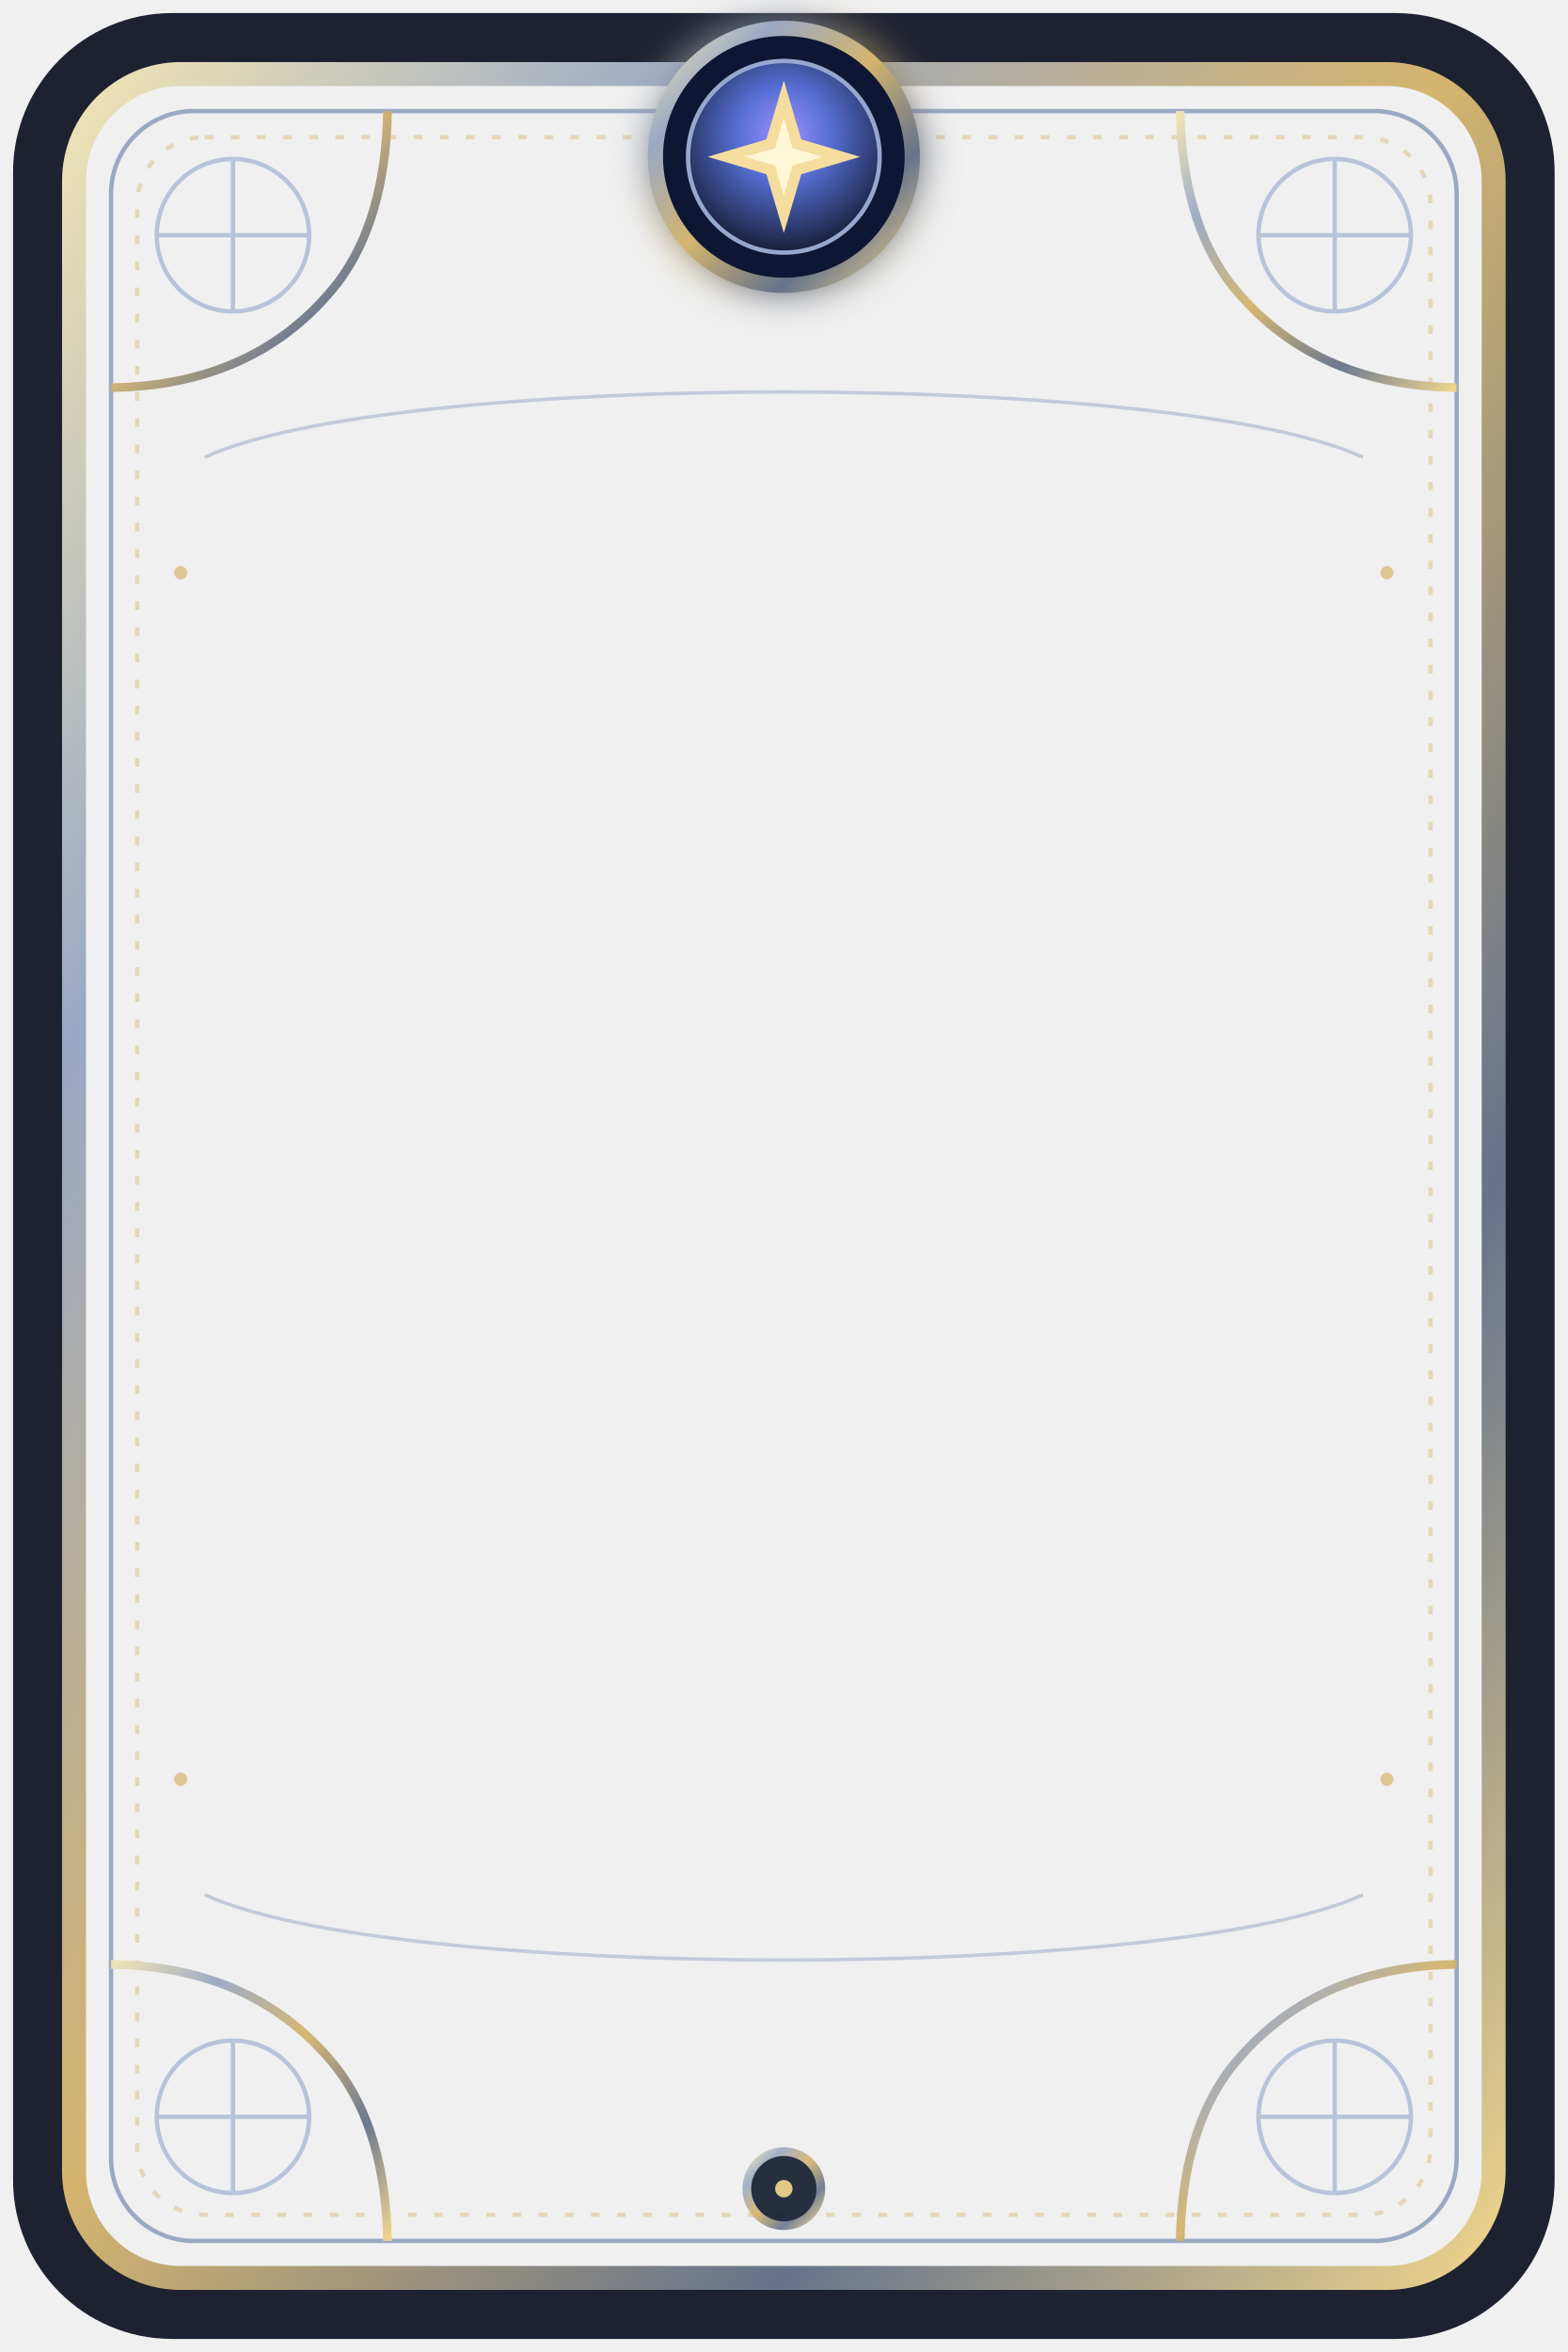
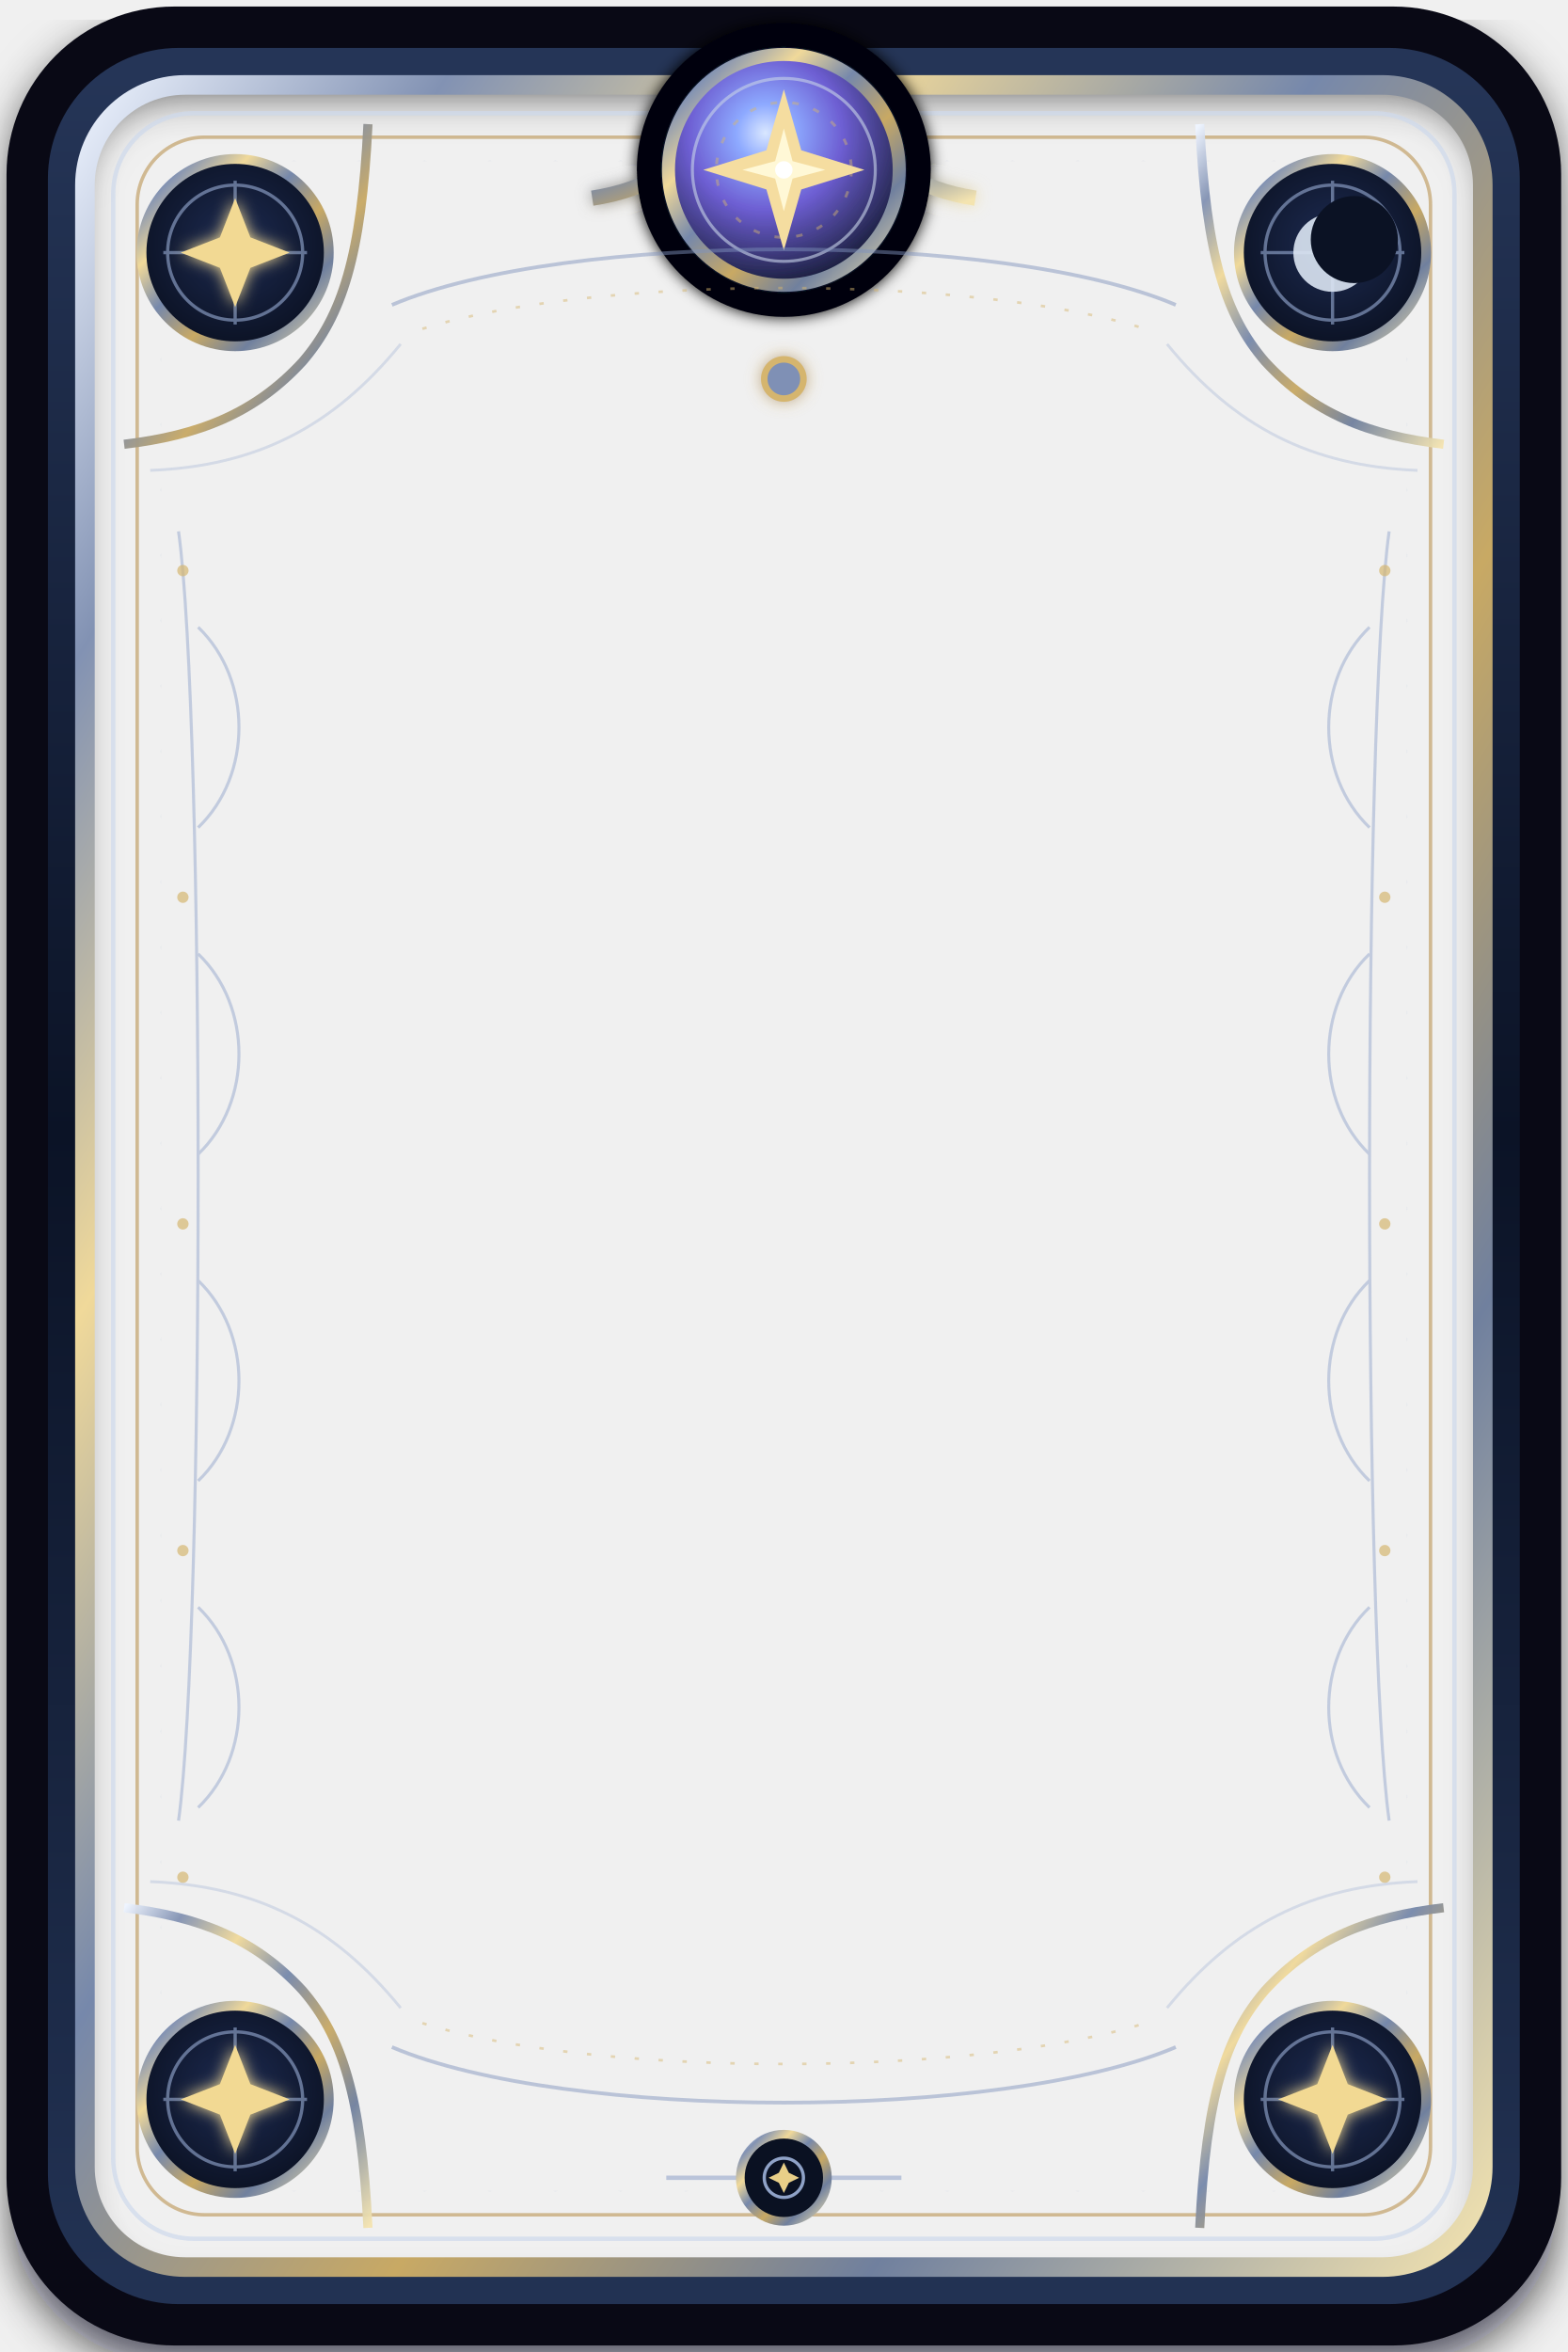
<svg xmlns="http://www.w3.org/2000/svg" viewBox="0 0 720 1080" preserveAspectRatio="none">
  <defs>
-     <linearGradient id="metal" x1="0" y1="0" x2="1" y2="1">
-       <stop offset="0" stop-color="#f1e5b4" />
-       <stop offset=".22" stop-color="#9aa8c4" />
-       <stop offset=".48" stop-color="#d5b56e" />
-       <stop offset=".75" stop-color="#66738b" />
-       <stop offset="1" stop-color="#f0d58b" />
+     <linearGradient id="silverGold" x1="0" y1="0" x2="1" y2="1">
+       <stop offset="0" stop-color="#eef4ff" />
+       <stop offset=".13" stop-color="#8292b3" />
+       <stop offset=".28" stop-color="#f0d99a" />
+       <stop offset=".44" stop-color="#7688ab" />
+       <stop offset=".61" stop-color="#c8a964" />
+       <stop offset=".78" stop-color="#70809e" />
+       <stop offset="1" stop-color="#f4e4b0" />
    </linearGradient>
-     <radialGradient id="gem" cx="50%" cy="38%" r="64%">
-       <stop offset="0" stop-color="#9e91ff" />
-       <stop offset=".38" stop-color="#566fd4" />
-       <stop offset="1" stop-color="#151b31" />
+     <linearGradient id="edge" x1="0" y1="0" x2="0" y2="1">
+       <stop offset="0" stop-color="#253557" />
+       <stop offset=".48" stop-color="#0b1326" />
+       <stop offset="1" stop-color="#223253" />
+     </linearGradient>
+     <radialGradient id="crestGem" cx="42%" cy="34%" r="70%">
+       <stop offset="0" stop-color="#d9e7ff" />
+       <stop offset=".18" stop-color="#8da9ff" />
+       <stop offset=".48" stop-color="#6d5ed2" />
+       <stop offset="1" stop-color="#11182d" />
    </radialGradient>
-     <filter id="softGlow" x="-50%" y="-50%" width="200%" height="200%">
-       <feGaussianBlur stdDeviation="9" result="b" />
+     <radialGradient id="cornerNight" cx="50%" cy="45%" r="60%">
+       <stop offset="0" stop-color="#1d2b52" />
+       <stop offset="1" stop-color="#0a1020" />
+     </radialGradient>
+     <filter id="metalGlow" x="-40%" y="-40%" width="180%" height="180%">
+       <feGaussianBlur stdDeviation="3.5" result="blur" />
      <feMerge>
-         <feMergeNode in="b" />
+         <feMergeNode in="blur" />
        <feMergeNode in="SourceGraphic" />
      </feMerge>
    </filter>
+     <filter id="softShadow" x="-30%" y="-30%" width="160%" height="160%">
+       <feDropShadow dx="0" dy="9" stdDeviation="10" flood-color="#00030a" flood-opacity=".72" />
+     </filter>
+     <pattern id="ticks" width="30" height="30" patternUnits="userSpaceOnUse">
+       <path d="M15 2V10" stroke="#d5b56e" stroke-width="1" opacity=".35" />
+       <circle cx="15" cy="15" r="1.3" fill="#a9bad8" opacity=".35" />
+     </pattern>
  </defs>
-   <rect x="21" y="21" width="678" height="1038" rx="58" fill="none" stroke="#0c1020" stroke-width="30" opacity=".92" />
-   <rect x="34" y="34" width="652" height="1012" rx="49" fill="none" stroke="url(#metal)" stroke-width="11" />
-   <rect x="51" y="51" width="618" height="978" rx="38" fill="none" stroke="#8998b9" stroke-width="2" opacity=".82" />
-   <rect x="63" y="63" width="594" height="954" rx="31" fill="none" stroke="#d5b56e" stroke-width="2" opacity=".42" stroke-dasharray="4 8" />
-   <g fill="none" stroke="url(#metal)" stroke-width="4" opacity=".95">
-     <path d="M51 178 Q118 177 155 130 Q177 101 178 51" />
-     <path d="M669 178 Q602 177 565 130 Q543 101 542 51" />
-     <path d="M51 902 Q118 903 155 950 Q177 979 178 1029" />
-     <path d="M669 902 Q602 903 565 950 Q543 979 542 1029" />
+   <rect x="18" y="18" width="684" height="1044" rx="62" fill="none" stroke="#02050d" stroke-width="30" opacity=".96" filter="url(#softShadow)" />
+   <rect x="31" y="31" width="658" height="1018" rx="51" fill="none" stroke="url(#edge)" stroke-width="18" />
+   <rect x="39" y="39" width="642" height="1002" rx="46" fill="none" stroke="url(#silverGold)" stroke-width="9" />
+   <rect x="52" y="52" width="616" height="976" rx="37" fill="none" stroke="#ced9ec" stroke-width="2" opacity=".72" />
+   <rect x="63" y="63" width="594" height="954" rx="31" fill="none" stroke="#b9914e" stroke-width="1.6" opacity=".58" />
+   <rect x="73" y="73" width="574" height="934" rx="26" fill="none" stroke="url(#ticks)" stroke-width="2" opacity=".6" />
+   <g fill="none" stroke="#91a4ca" stroke-width="1.4" opacity=".48">
+     <path d="M82 244 C94 330 94 750 82 836" />
+     <path d="M638 244 C626 330 626 750 638 836" />
+     <path d="M91 288 C116 312 116 356 91 380 M91 438 C116 462 116 506 91 530 M91 588 C116 612 116 656 91 680 M91 738 C116 762 116 806 91 830" />
+     <path d="M629 288 C604 312 604 356 629 380 M629 438 C604 462 604 506 629 530 M629 588 C604 612 604 656 629 680 M629 738 C604 762 604 806 629 830" />
  </g>
-   <g fill="none" stroke="#8ca0c8" stroke-width="2" opacity=".56">
-     <circle cx="107" cy="108" r="35" />
-     <circle cx="613" cy="108" r="35" />
-     <circle cx="107" cy="972" r="35" />
-     <circle cx="613" cy="972" r="35" />
-     <path d="M72 108h70M107 73v70M578 108h70M613 73v70M72 972h70M107 937v70M578 972h70M613 937v70" />
+   <g fill="#d5b56e" opacity=".68">
+     <circle cx="84" cy="262" r="2.6" />
+     <circle cx="84" cy="412" r="2.6" />
+     <circle cx="84" cy="562" r="2.6" />
+     <circle cx="84" cy="712" r="2.6" />
+     <circle cx="84" cy="862" r="2.6" />
+     <circle cx="636" cy="262" r="2.6" />
+     <circle cx="636" cy="412" r="2.6" />
+     <circle cx="636" cy="562" r="2.6" />
+     <circle cx="636" cy="712" r="2.6" />
+     <circle cx="636" cy="862" r="2.6" />
  </g>
-   <g transform="translate(360 72)" filter="url(#softGlow)">
-     <circle r="59" fill="#0f1730" stroke="url(#metal)" stroke-width="7" />
-     <circle r="44" fill="url(#gem)" stroke="#96a8d0" stroke-width="2" />
-     <path d="M0-35 L8-8 L35 0 L8 8 L0 35 L-8 8 L-35 0 L-8-8 Z" fill="#f5dda0" />
-     <path d="M0-18 L4-4 L18 0 L4 4 L0 18 L-4 4 L-18 0 L-4-4 Z" fill="#fff7d6" />
+   <g stroke="url(#silverGold)" fill="url(#cornerNight)" stroke-width="4.5">
+     <circle cx="108" cy="116" r="43" />
+     <circle cx="612" cy="116" r="43" />
+     <circle cx="108" cy="964" r="43" />
+     <circle cx="612" cy="964" r="43" />
  </g>
-   <g transform="translate(360 1005)" opacity=".9">
-     <circle r="17" fill="#11182c" stroke="url(#metal)" stroke-width="4" />
-     <circle r="4" fill="#e0c37a" />
+   <g fill="none" stroke="#899bc1" stroke-width="1.5" opacity=".68">
+     <circle cx="108" cy="116" r="31" />
+     <circle cx="612" cy="116" r="31" />
+     <circle cx="108" cy="964" r="31" />
+     <circle cx="612" cy="964" r="31" />
+     <path d="M108 83v66M75 116h66 M612 83v66M579 116h66 M108 931v66M75 964h66 M612 931v66M579 964h66" />
  </g>
-   <path d="M94 210 C180 170 540 170 626 210" fill="none" stroke="#7184ad" stroke-width="1.6" opacity=".35" />
-   <path d="M94 870 C180 910 540 910 626 870" fill="none" stroke="#7184ad" stroke-width="1.6" opacity=".35" />
-   <g fill="#d5b56e" opacity=".7">
-     <circle cx="83" cy="263" r="3" />
-     <circle cx="637" cy="263" r="3" />
-     <circle cx="83" cy="817" r="3" />
-     <circle cx="637" cy="817" r="3" />
+   <g fill="#f2d993" filter="url(#metalGlow)">
+     <path d="M108 91l7 18 18 7-18 7-7 18-7-18-18-7 18-7z" />
+     <path d="M108 939l7 18 18 7-18 7-7 18-7-18-18-7 18-7z" />
+     <path d="M612 939l7 18 18 7-18 7-7 18-7-18-18-7 18-7z" />
+   </g>
+   <circle cx="612" cy="116" r="18" fill="#dce5f3" opacity=".9" />
+   <circle cx="622" cy="110" r="20" fill="#0b1224" />
+   <g fill="none" stroke="url(#silverGold)" stroke-width="4.2" opacity=".95">
+     <path d="M57 204 C91 200 117 190 139 166 C157 145 166 118 169 57" />
+     <path d="M663 204 C629 200 603 190 581 166 C563 145 554 118 551 57" />
+     <path d="M57 876 C91 880 117 890 139 914 C157 935 166 962 169 1023" />
+     <path d="M663 876 C629 880 603 890 581 914 C563 935 554 962 551 1023" />
+   </g>
+   <g fill="none" stroke="#b5c2db" stroke-width="1.3" opacity=".48">
+     <path d="M69 216 C118 214 153 196 184 158" />
+     <path d="M651 216 C602 214 567 196 536 158" />
+     <path d="M69 864 C118 866 153 884 184 922" />
+     <path d="M651 864 C602 866 567 884 536 922" />
+   </g>
+   <g transform="translate(360 78)" filter="url(#metalGlow)">
+     <path d="M-88 13 C-62 9-45-2-31-24 C-18-45-10-51 0-51 C10-51 18-45 31-24 C45-2 62 9 88 13" fill="none" stroke="url(#silverGold)" stroke-width="7" />
+     <circle r="62" fill="#091126" stroke="#02050d" stroke-width="11" />
+     <circle r="53" fill="url(#crestGem)" stroke="url(#silverGold)" stroke-width="6" />
+     <circle r="42" fill="none" stroke="#c5d1e6" stroke-width="1.4" opacity=".62" />
+     <circle r="31" fill="none" stroke="#d5b56e" stroke-width="1.3" opacity=".45" stroke-dasharray="3 7" />
+     <path d="M0-37L8-9L37 0L8 9L0 37L-8 9L-37 0L-8-9Z" fill="#f5dda0" />
+     <path d="M0-19L4-4L19 0L4 4L0 19L-4 4L-19 0L-4-4Z" fill="#fff8d6" />
+     <circle cx="0" cy="0" r="4" fill="#ffffff" />
+     <path d="M0 62v27" stroke="url(#silverGold)" stroke-width="5" />
+     <circle cy="96" r="9" fill="#7f90b5" stroke="#d5b56e" stroke-width="3" />
+   </g>
+   <g fill="none" opacity=".48">
+     <path d="M180 140 C260 106 460 106 540 140" stroke="#7f93bd" stroke-width="1.7" />
+     <path d="M194 151 C274 126 446 126 526 151" stroke="#d5b56e" stroke-width="1.2" stroke-dasharray="2 9" />
+     <path d="M180 940 C260 974 460 974 540 940" stroke="#7f93bd" stroke-width="1.7" />
+     <path d="M194 929 C274 954 446 954 526 929" stroke="#d5b56e" stroke-width="1.2" stroke-dasharray="2 9" />
+   </g>
+   <g transform="translate(360 1000)">
+     <path d="M-54 0h35M19 0h35" stroke="#8ea1c8" stroke-width="2" opacity=".55" />
+     <circle r="20" fill="#0a1122" stroke="url(#silverGold)" stroke-width="4" />
+     <circle r="9" fill="none" stroke="#8fa2c7" stroke-width="1.5" />
+     <path d="M0-7l2.3 4.7L7 0 2.3 2.3 0 7-2.3 2.3-7 0-2.3-2.3z" fill="#e8cf88" />
  </g>
</svg>
